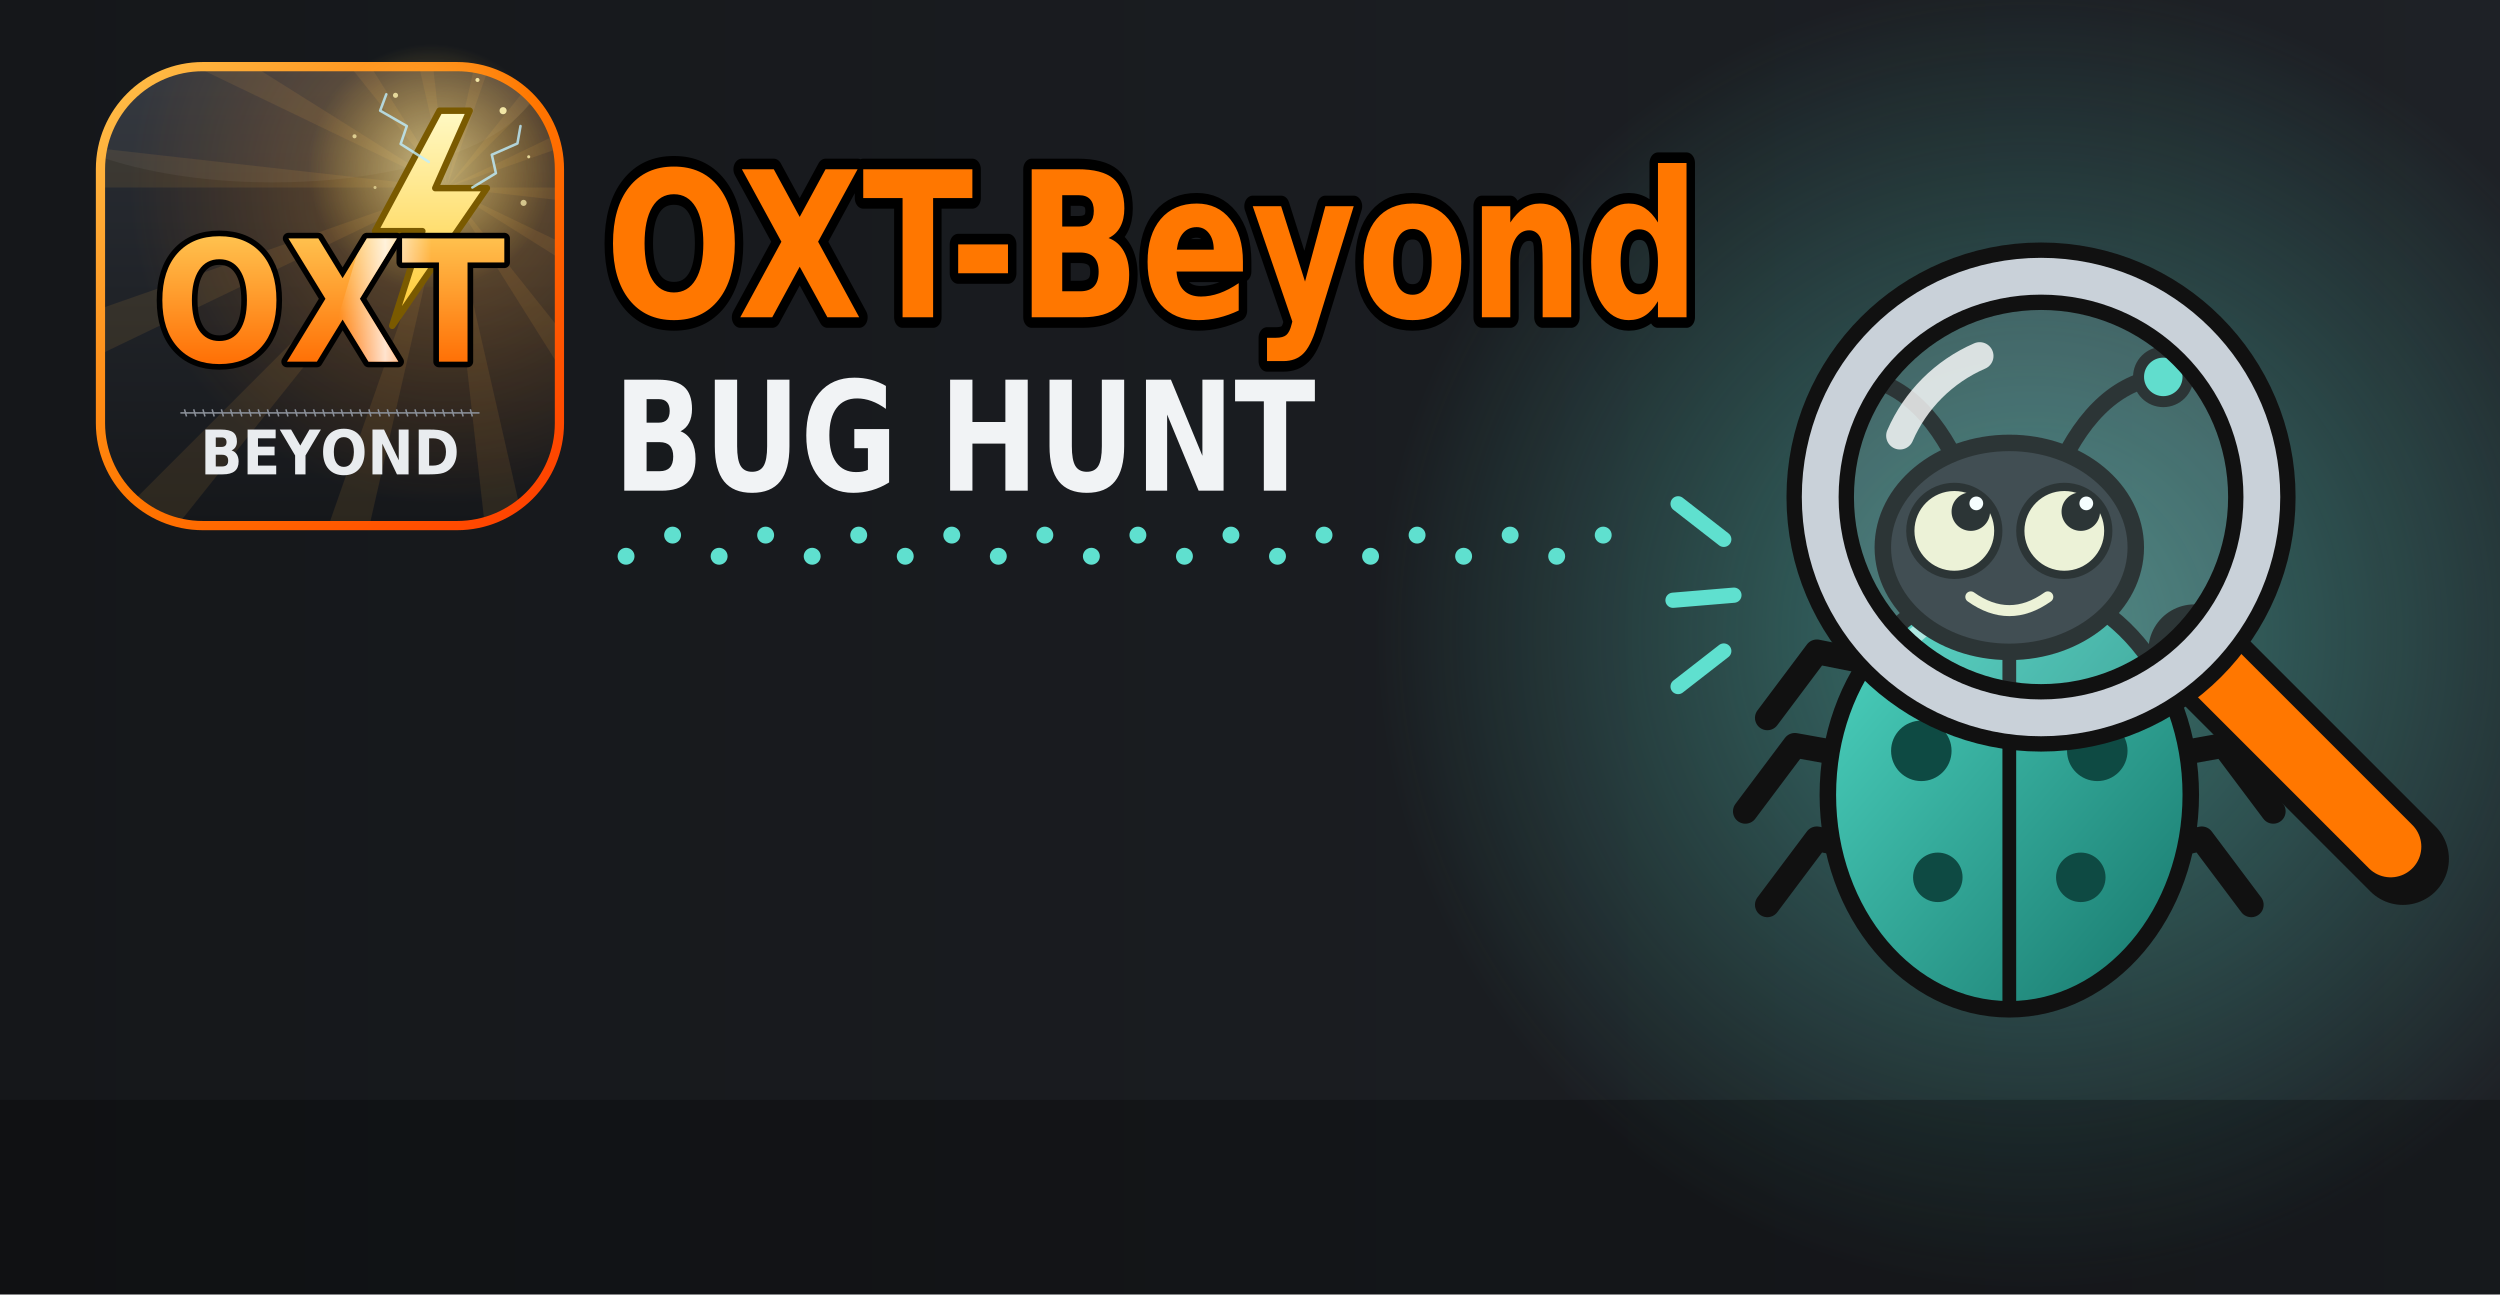
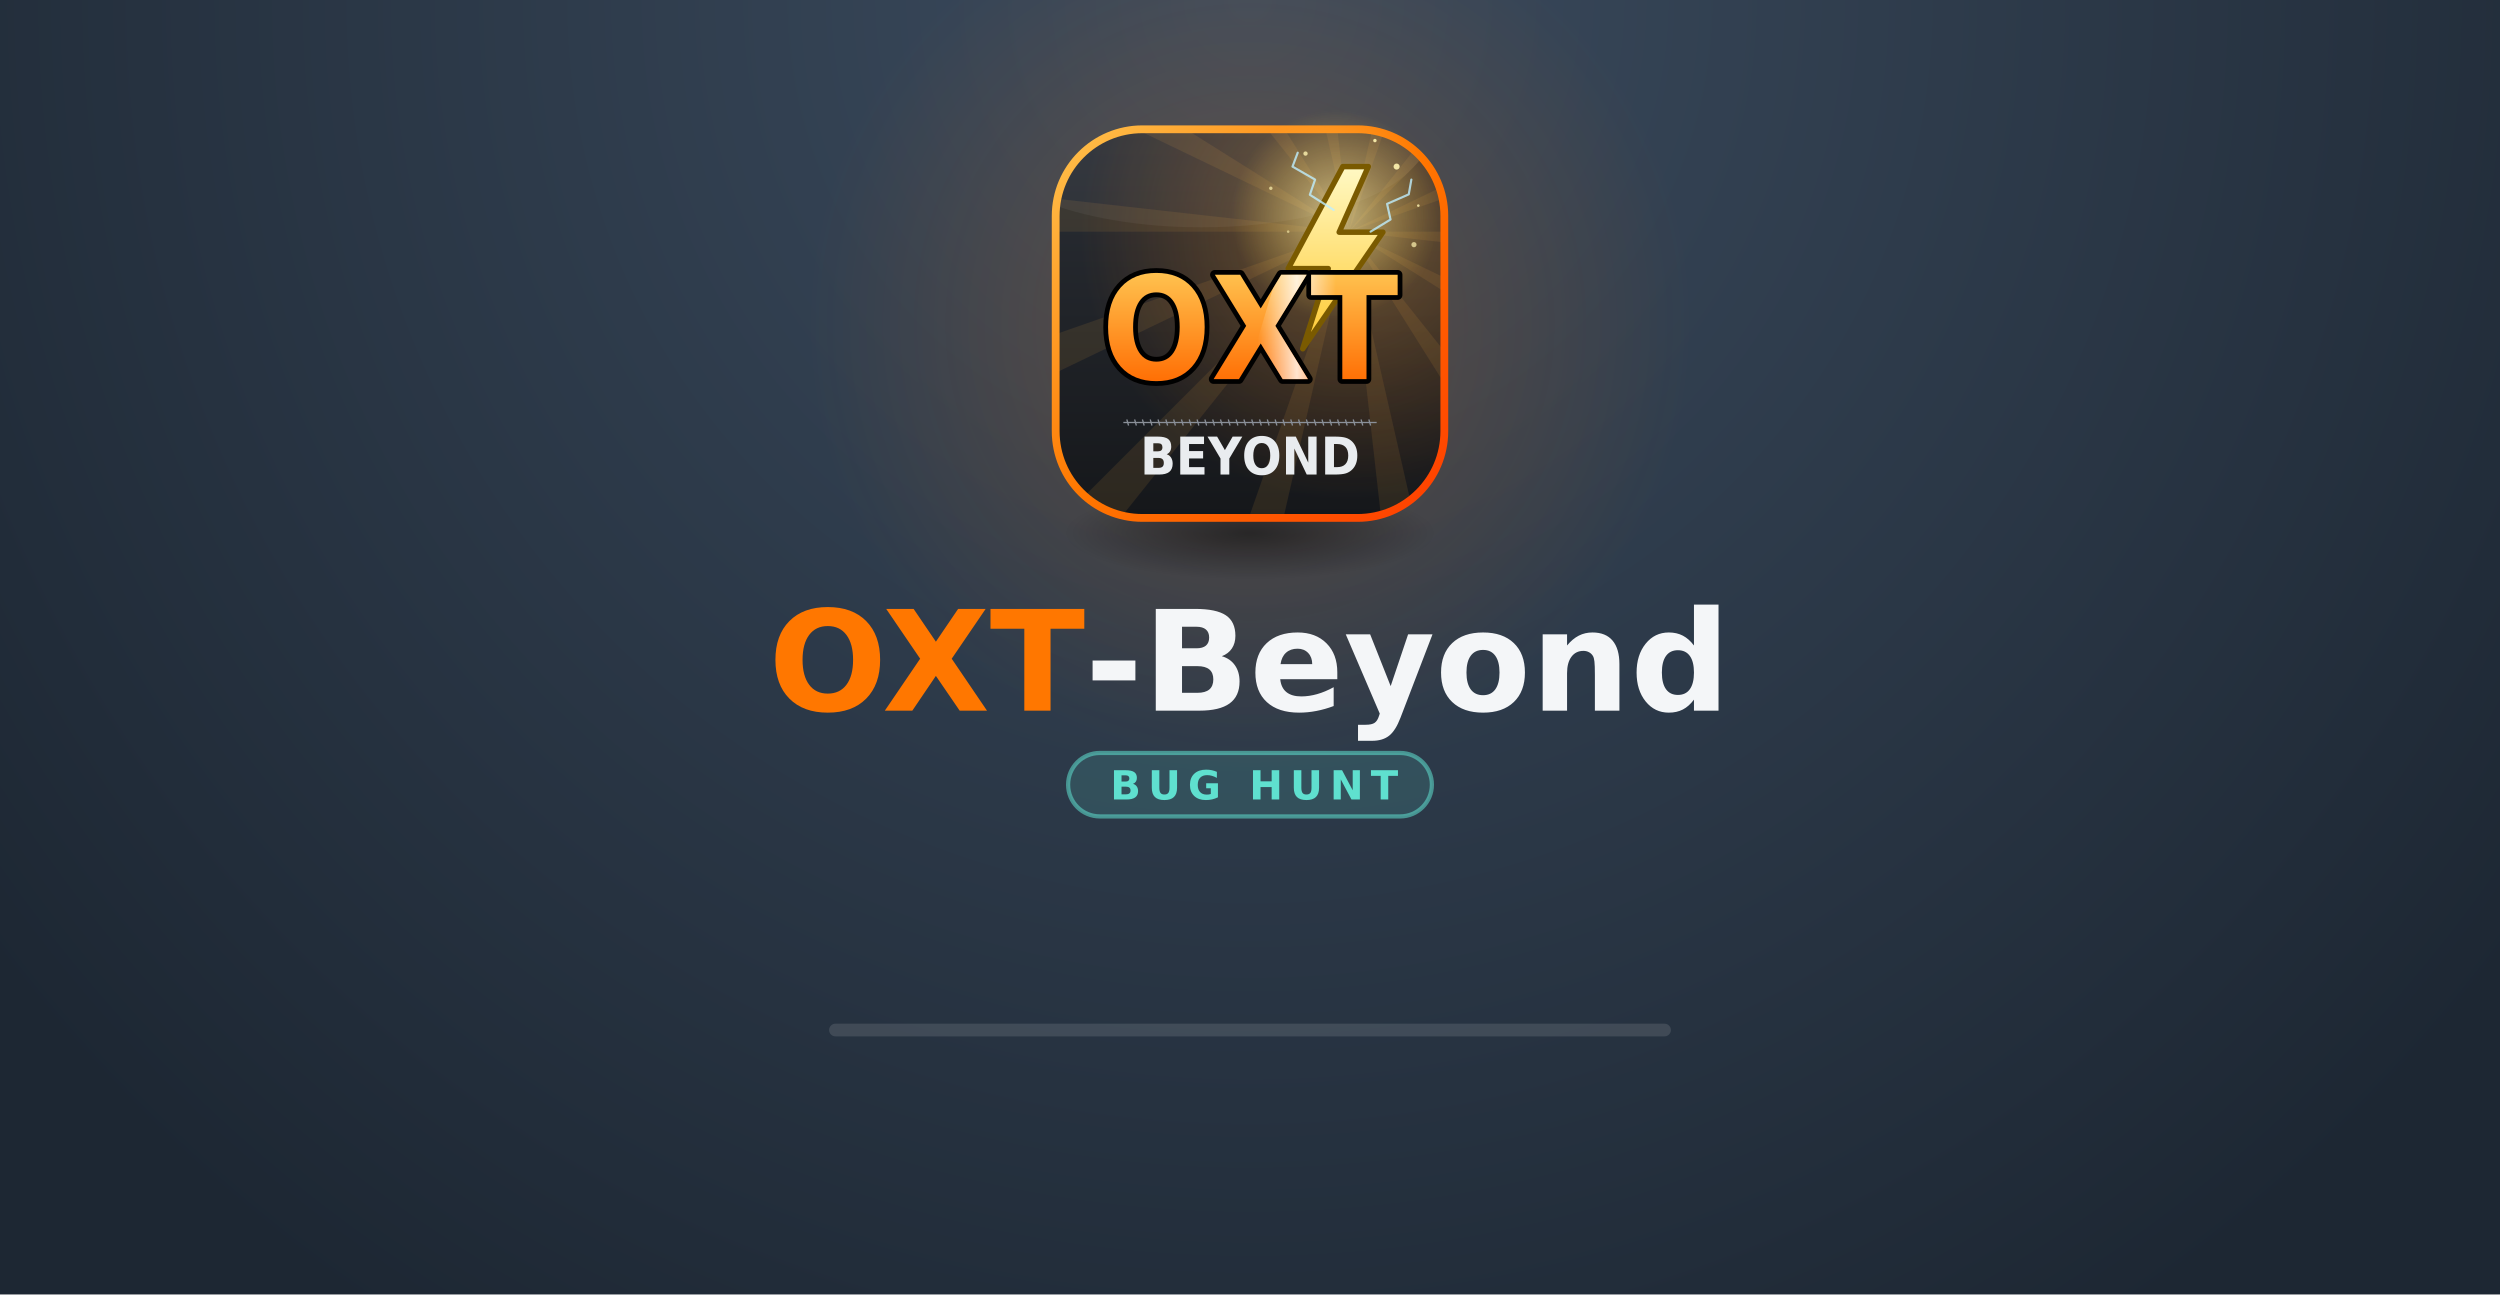
<svg xmlns="http://www.w3.org/2000/svg" width="1182" height="612" viewBox="0 0 1182 612">
  <defs>
-     <linearGradient id="sb" x1="0" y1="0" x2="1" y2="0">
-       <stop offset="0" stop-color="#15171A" />
-       <stop offset="1" stop-color="#1E2126" />
-     </linearGradient>
-     <radialGradient id="gl" cx="0.5" cy="0.5" r="0.5">
-       <stop offset="0" stop-color="#5FE0CF" stop-opacity="0.45" />
-       <stop offset="1" stop-color="#5FE0CF" stop-opacity="0" />
+     <radialGradient id="desk" gradientUnits="userSpaceOnUse" cx="591" cy="0" r="1000">
+       <stop offset="0" stop-color="#3B4B5E" />
+       <stop offset="0.75" stop-color="#1D2733" />
+     </radialGradient>
+     <radialGradient id="warm" cx="0.5" cy="0.5" r="0.5">
+       <stop offset="0" stop-color="#FF7700" stop-opacity="0.22" />
+       <stop offset="1" stop-color="#FF7700" stop-opacity="0" />
+     </radialGradient>
+     <radialGradient id="drop" cx="0.5" cy="0.5" r="0.5">
+       <stop offset="0" stop-color="#000" stop-opacity="0.45" />
+       <stop offset="1" stop-color="#000" stop-opacity="0" />
    </radialGradient>
  </defs>
-   <rect width="1182" height="612" fill="url(#sb)" />
-   <circle cx="960" cy="300" r="310" fill="url(#gl)" />
-   <g transform="translate(820,160) scale(1.3)">
-     <defs>
-       <linearGradient id="shell" x1="0" y1="0" x2="1" y2="1">
-         <stop offset="0" stop-color="#4FD8C4" />
-         <stop offset="1" stop-color="#16756A" />
-       </linearGradient>
-     </defs>
-     <path d="M100 128 L30 114 L12 138" stroke="#111" stroke-width="9" fill="none" stroke-linecap="round" stroke-linejoin="round" />
-     <path d="M100 128 L170 114 L188 138" stroke="#111" stroke-width="9" fill="none" stroke-linecap="round" stroke-linejoin="round" />
-     <path d="M100 162 L22 148 L4 172" stroke="#111" stroke-width="9" fill="none" stroke-linecap="round" stroke-linejoin="round" />
-     <path d="M100 162 L178 148 L196 172" stroke="#111" stroke-width="9" fill="none" stroke-linecap="round" stroke-linejoin="round" />
-     <path d="M100 196 L30 182 L12 206" stroke="#111" stroke-width="9" fill="none" stroke-linecap="round" stroke-linejoin="round" />
-     <path d="M100 196 L170 182 L188 206" stroke="#111" stroke-width="9" fill="none" stroke-linecap="round" stroke-linejoin="round" />
-     <path d="M84 52 Q70 18 46 14" stroke="#111" stroke-width="6" fill="none" stroke-linecap="round" />
-     <path d="M116 52 Q130 18 154 14" stroke="#111" stroke-width="6" fill="none" stroke-linecap="round" />
-     <circle cx="44" cy="14" r="9" fill="#4FD8C4" stroke="#111" stroke-width="4" />
-     <circle cx="156" cy="14" r="9" fill="#4FD8C4" stroke="#111" stroke-width="4" />
-     <ellipse cx="100" cy="166" rx="66" ry="78" fill="url(#shell)" stroke="#111" stroke-width="6" />
-     <path d="M100 96 V242" stroke="#111" stroke-width="5" />
-     <circle cx="68" cy="150" r="11" fill="#0E4A43" />
-     <circle cx="132" cy="150" r="11" fill="#0E4A43" />
-     <circle cx="74" cy="196" r="9" fill="#0E4A43" />
-     <circle cx="126" cy="196" r="9" fill="#0E4A43" />
-     <path d="M58 118 Q66 104 80 100" stroke="#FFFFFF" stroke-opacity="0.55" stroke-width="6" fill="none" stroke-linecap="round" />
-     <ellipse cx="100" cy="76" rx="46" ry="38" fill="#2A2E33" stroke="#111" stroke-width="6" />
-     <circle cx="80" cy="70" r="16" fill="#F4F1D0" stroke="#111" stroke-width="3" />
-     <circle cx="120" cy="70" r="16" fill="#F4F1D0" stroke="#111" stroke-width="3" />
-     <circle cx="86" cy="63" r="7" fill="#111" />
-     <circle cx="126" cy="63" r="7" fill="#111" />
-     <circle cx="88" cy="60" r="2.5" fill="#FFF" />
-     <circle cx="128" cy="60" r="2.5" fill="#FFF" />
-     <path d="M86 94 Q100 104 114 94" stroke="#F4F1D0" stroke-width="4" fill="none" stroke-linecap="round" />
-   </g>
-   <g transform="translate(815,255) scale(1.2)" stroke="#5FE0CF" stroke-width="6" stroke-linecap="round">
-     <path d="M0 0 L-18 -14" />
-     <path d="M4 22 L-20 24" />
-     <path d="M0 44 L-18 58" />
-   </g>
-   <g transform="translate(965,235) scale(1.45)">
-     <path d="M50 50 L118 118" stroke="#111" stroke-width="30" stroke-linecap="round" />
-     <path d="M56 56 L114 114" stroke="#FF7700" stroke-width="20" stroke-linecap="round" />
-     <circle cx="0" cy="0" r="72" fill="#BDF3FF" fill-opacity="0.16" stroke="#111" stroke-width="22" />
-     <circle cx="0" cy="0" r="72" fill="none" stroke="#C9D1D9" stroke-width="12" />
-     <path d="M-46 -20 A50 50 0 0 1 -20 -46" stroke="#FFFFFF" stroke-opacity="0.8" stroke-width="9" fill="none" stroke-linecap="round" />
-   </g>
-   <svg x="32" y="16" width="248" height="248" viewBox="0 0 1024 1024">
+   <rect width="1182" height="612" fill="url(#desk)" />
+   <circle cx="591" cy="153" r="210" fill="url(#warm)" />
+   <ellipse cx="591" cy="252" rx="88.2" ry="22" fill="url(#drop)" />
+   <svg x="486" y="48" width="210" height="210" viewBox="0 0 1024 1024">
    <style>
.tile { fill: url(#tile-fade); }
.rim { fill: none; stroke: url(#rim.fire); stroke-width: 18; }
.bolt { fill: url(#bolt.gold); stroke: #7A5A00; stroke-width: 3; stroke-linejoin: round; }
.outline { fill: #000000; stroke: #000000; stroke-width: 22; stroke-linejoin: round; }
.oxt { fill: url(#oxt-flame); }
.arc { fill: none; stroke: #BFEFFF; stroke-width: 5; stroke-linejoin: round; stroke-linecap: round; }
.tick { stroke: #8A9099; stroke-width: 3; }
.beyond { fill: #E9ECEF; }
</style>
    <defs>
      <linearGradient id="tile-fade" x1="0" y1="0" x2="0" y2="1">
        <stop offset="0" stop-color="#2B2F36" />
        <stop offset="1" stop-color="#15171A" />
      </linearGradient>
      <linearGradient id="rim.fire" gradientUnits="userSpaceOnUse" x1="64" y1="64" x2="960" y2="960">
        <stop offset="0" stop-color="#FFC24D" />
        <stop offset="0.5" stop-color="#FF7700" />
        <stop offset="1" stop-color="#FF3D00" />
      </linearGradient>
      <linearGradient id="bolt.gold" x1="0" y1="0" x2="0" y2="1">
        <stop offset="0" stop-color="#FFF9C4" />
        <stop offset="1" stop-color="#FFC92E" />
      </linearGradient>
      <linearGradient id="oxt-flame" gradientUnits="userSpaceOnUse" x1="0" y1="400" x2="0" y2="660">
        <stop offset="0" stop-color="#FFC04D" />
        <stop offset="1" stop-color="#FF6A00" />
      </linearGradient>
      <linearGradient id="shine-1" gradientUnits="userSpaceOnUse" x1="-90" y1="0" x2="90" y2="0">
        <stop offset="0" stop-color="#FFFFFF" stop-opacity="0" />
        <stop offset="0.5" stop-color="#FFFFFF" />
        <stop offset="1" stop-color="#FFFFFF" stop-opacity="0" />
      </linearGradient>
      <radialGradient id="glow-1" gradientUnits="userSpaceOnUse" cx="740" cy="300" r="620">
        <stop offset="0" stop-color="#FFB347" />
        <stop offset="1" stop-color="#FF7700" stop-opacity="0" />
      </radialGradient>
      <radialGradient id="halo-1" gradientUnits="userSpaceOnUse" cx="710" cy="260" r="240">
        <stop offset="0" stop-color="#FFF4B0" />
        <stop offset="1" stop-color="#FFD24D" stop-opacity="0" />
      </radialGradient>
      <clipPath id="tile.edge">
        <rect x="64" y="64" width="896" height="896" rx="200" />
      </clipPath>
      <clipPath id="oxt.letters">
        <path d="M296.1 440Q270.6 440 256.5 461Q242.5 481.9 242.5 520Q242.5 557.8 256.5 578.8Q270.6 599.7 296.1 599.7Q321.8 599.7 335.9 578.8Q349.9 557.8 349.9 520Q349.9 481.9 335.9 461Q321.8 440 296.1 440ZM296.1 395.1Q348.3 395.1 377.9 428.3Q407.5 461.5 407.5 520Q407.5 578.3 377.9 611.5Q348.3 644.7 296.1 644.7Q244.1 644.7 214.4 611.5Q184.8 578.3 184.8 520Q184.8 461.5 214.4 428.3Q244.1 395.1 296.1 395.1Z M570.4 517.2 645.5 640H587.3L536.7 557.8L486.5 640H428.1L503.2 517.2L431 399.4H489.3L536.7 476.9L584 399.4H642.6Z M652.9 399.4H852.4V446.3H780.6V640H724.8V446.3H652.9Z" />
      </clipPath>
    </defs>
    <rect class="tile" x="64" y="64" width="896" height="896" rx="200" />
    <g clip-path="url(#tile.edge)">
      <g opacity="0.1" transform="rotate(0 740 300)">
        <polygon points="740,300 1840,300 1833,423" fill="#FFB347" />
        <polygon points="740,300 1731,777 1671,885" fill="#FFB347" />
        <polygon points="740,300 1426,1160 1325,1231" fill="#FFB347" />
        <polygon points="740,300 985,1372 863,1393" fill="#FFB347" />
        <polygon points="740,300 495,1372 377,1338" fill="#FFB347" />
        <polygon points="740,300 54,1160 -38,1078" fill="#FFB347" />
        <polygon points="740,300 -251,777 -298,663" fill="#FFB347" />
        <polygon points="740,300 -360,300 -353,177" fill="#FFB347" />
        <polygon points="740,300 -251,-177 -191,-285" fill="#FFB347" />
        <polygon points="740,300 54,-560 155,-631" fill="#FFB347" />
        <polygon points="740,300 495,-772 617,-793" fill="#FFB347" />
        <polygon points="740,300 985,-772 1103,-738" fill="#FFB347" />
        <polygon points="740,300 1426,-560 1518,-478" fill="#FFB347" />
        <polygon points="740,300 1731,-177 1778,-63" fill="#FFB347" />
      </g>
      <rect x="64" y="64" width="896" height="896" fill="url(#glow-1)" opacity="0.34" />
      <ellipse cx="400" cy="80" rx="520" ry="210" fill="#FFFFFF" opacity="0.05" />
    </g>
    <rect class="rim" fill="none" stroke="#FF7700" stroke-width="18" x="64" y="64" width="896" height="896" rx="200" />
    <circle cx="710" cy="260" r="240" fill="url(#halo-1)" opacity="0.6" />
    <g transform="translate(600,150) scale(4.2)">
      <path class="bolt" fill="#FFE14D" stroke="#7A5A00" stroke-width="3" d="M30 0 L0 56 H22 L8 100 L52 36 H28 L44 0 Z" />
    </g>
    <polyline class="arc" stroke="#BFEFFF" stroke-width="5" fill="none" opacity="0.8" points="705,250 650,215 662,180 610,150 622,118" />
    <polyline class="arc" stroke="#BFEFFF" stroke-width="5" fill="none" opacity="0.8" points="790,300 836,272 828,236 878,214 884,180" />
    <path class="outline" fill="#000000" stroke="#000000" stroke-width="22" stroke-linejoin="round" d="M296.1 440Q270.6 440 256.5 461Q242.5 481.9 242.5 520Q242.5 557.8 256.5 578.8Q270.6 599.7 296.1 599.7Q321.8 599.7 335.9 578.8Q349.9 557.8 349.9 520Q349.9 481.9 335.9 461Q321.8 440 296.1 440ZM296.1 395.1Q348.3 395.1 377.9 428.3Q407.5 461.5 407.5 520Q407.5 578.3 377.9 611.5Q348.3 644.7 296.1 644.7Q244.1 644.7 214.4 611.5Q184.8 578.3 184.8 520Q184.8 461.5 214.4 428.3Q244.1 395.1 296.1 395.1Z" />
    <path class="outline" fill="#000000" stroke="#000000" stroke-width="22" stroke-linejoin="round" d="M570.4 517.2 645.5 640H587.3L536.7 557.8L486.5 640H428.1L503.2 517.2L431 399.4H489.3L536.7 476.9L584 399.4H642.6Z" />
    <path class="outline" fill="#000000" stroke="#000000" stroke-width="22" stroke-linejoin="round" d="M652.9 399.4H852.4V446.3H780.6V640H724.8V446.3H652.9Z" />
    <path class="oxt" fill="#FF7700" d="M296.1 440Q270.6 440 256.5 461Q242.5 481.9 242.5 520Q242.5 557.8 256.5 578.8Q270.6 599.7 296.1 599.7Q321.8 599.7 335.9 578.8Q349.9 557.8 349.9 520Q349.9 481.9 335.9 461Q321.8 440 296.1 440ZM296.1 395.1Q348.3 395.1 377.9 428.3Q407.5 461.5 407.5 520Q407.5 578.3 377.9 611.5Q348.3 644.7 296.1 644.7Q244.1 644.7 214.4 611.5Q184.8 578.3 184.8 520Q184.8 461.5 214.4 428.3Q244.1 395.1 296.1 395.1Z" />
    <path class="oxt" fill="#FF7700" d="M570.4 517.2 645.5 640H587.3L536.7 557.8L486.5 640H428.1L503.2 517.2L431 399.4H489.3L536.7 476.9L584 399.4H642.6Z" />
    <path class="oxt" fill="#FF7700" d="M652.9 399.4H852.4V446.3H780.6V640H724.8V446.3H652.9Z" />
    <g clip-path="url(#oxt.letters)">
      <polygon transform="translate(620 0)" points="-40,380 130,380 40,680 -130,680" fill="url(#shine-1)" opacity="0.8" />
    </g>
    <path class="tick" stroke="#8A9099" stroke-width="3" d="M220 740 H804" />
    <path class="tick" stroke="#8A9099" stroke-width="3" d="M228 733 L232 747" />
    <path class="tick" stroke="#8A9099" stroke-width="3" d="M246 733 L250 747" />
    <path class="tick" stroke="#8A9099" stroke-width="3" d="M264 733 L268 747" />
    <path class="tick" stroke="#8A9099" stroke-width="3" d="M282 733 L286 747" />
    <path class="tick" stroke="#8A9099" stroke-width="3" d="M300 733 L304 747" />
    <path class="tick" stroke="#8A9099" stroke-width="3" d="M318 733 L322 747" />
    <path class="tick" stroke="#8A9099" stroke-width="3" d="M336 733 L340 747" />
    <path class="tick" stroke="#8A9099" stroke-width="3" d="M354 733 L358 747" />
    <path class="tick" stroke="#8A9099" stroke-width="3" d="M372 733 L376 747" />
    <path class="tick" stroke="#8A9099" stroke-width="3" d="M390 733 L394 747" />
    <path class="tick" stroke="#8A9099" stroke-width="3" d="M408 733 L412 747" />
    <path class="tick" stroke="#8A9099" stroke-width="3" d="M426 733 L430 747" />
    <path class="tick" stroke="#8A9099" stroke-width="3" d="M444 733 L448 747" />
    <path class="tick" stroke="#8A9099" stroke-width="3" d="M462 733 L466 747" />
    <path class="tick" stroke="#8A9099" stroke-width="3" d="M480 733 L484 747" />
    <path class="tick" stroke="#8A9099" stroke-width="3" d="M498 733 L502 747" />
    <path class="tick" stroke="#8A9099" stroke-width="3" d="M516 733 L520 747" />
    <path class="tick" stroke="#8A9099" stroke-width="3" d="M534 733 L538 747" />
    <path class="tick" stroke="#8A9099" stroke-width="3" d="M552 733 L556 747" />
    <path class="tick" stroke="#8A9099" stroke-width="3" d="M570 733 L574 747" />
    <path class="tick" stroke="#8A9099" stroke-width="3" d="M588 733 L592 747" />
    <path class="tick" stroke="#8A9099" stroke-width="3" d="M606 733 L610 747" />
    <path class="tick" stroke="#8A9099" stroke-width="3" d="M624 733 L628 747" />
    <path class="tick" stroke="#8A9099" stroke-width="3" d="M642 733 L646 747" />
    <path class="tick" stroke="#8A9099" stroke-width="3" d="M660 733 L664 747" />
    <path class="tick" stroke="#8A9099" stroke-width="3" d="M678 733 L682 747" />
    <path class="tick" stroke="#8A9099" stroke-width="3" d="M696 733 L700 747" />
    <path class="tick" stroke="#8A9099" stroke-width="3" d="M714 733 L718 747" />
    <path class="tick" stroke="#8A9099" stroke-width="3" d="M732 733 L736 747" />
    <path class="tick" stroke="#8A9099" stroke-width="3" d="M750 733 L754 747" />
    <path class="tick" stroke="#8A9099" stroke-width="3" d="M768 733 L772 747" />
    <path class="tick" stroke="#8A9099" stroke-width="3" d="M786 733 L790 747" />
    <path class="beyond" fill="#E9ECEF" d="M300.4 806.4Q305.2 806.4 307.7 804Q310.1 801.7 310.1 797.1Q310.1 792.6 307.7 790.2Q305.2 787.9 300.4 787.9H289.1V806.4ZM301.1 844.6Q307.2 844.6 310.3 841.8Q313.3 838.9 313.3 833.1Q313.3 827.4 310.3 824.6Q307.2 821.7 301.1 821.7H289.1V844.6ZM319.9 813.2Q326.5 815.3 330.1 821Q333.7 826.7 333.7 834.9Q333.7 847.6 326 853.8Q318.3 860 302.5 860H268.8V772.5H299.3Q315.7 772.5 323.1 778Q330.4 783.5 330.4 795.7Q330.4 802.1 327.7 806.5Q325.1 811 319.9 813.2Z" />
    <path class="beyond" fill="#E9ECEF" d="M351.2 772.5H406V789.6H371.5V805.9H403.9V822.9H371.5V842.9H407.1V860H351.2Z" />
    <path class="beyond" fill="#E9ECEF" d="M414 772.5H436.2L454.1 803.7L472 772.5H494.3L464.3 823.1V860H444V823.1Z" />
    <path class="beyond" fill="#E9ECEF" d="M539.1 787.3Q529.8 787.3 524.7 794.9Q519.6 802.5 519.6 816.3Q519.6 830.1 524.7 837.7Q529.8 845.4 539.1 845.4Q548.4 845.4 553.6 837.7Q558.7 830.1 558.7 816.3Q558.7 802.5 553.6 794.9Q548.4 787.3 539.1 787.3ZM539.1 770.9Q558.1 770.9 568.8 783Q579.6 795.1 579.6 816.3Q579.6 837.6 568.8 849.6Q558.1 861.7 539.1 861.7Q520.2 861.7 509.4 849.6Q498.6 837.6 498.6 816.3Q498.6 795.1 509.4 783Q520.2 770.9 539.1 770.9Z" />
    <path class="beyond" fill="#E9ECEF" d="M595 772.5H617.6L646.3 832.5V772.5H665.5V860H642.8L614.2 800V860H595Z" />
    <path class="beyond" fill="#E9ECEF" d="M705.6 789.6V842.9H712.9Q725.4 842.9 731.9 836.1Q738.5 829.2 738.5 816.2Q738.5 803.2 732 796.4Q725.4 789.6 712.9 789.6ZM685.3 772.5H706.7Q724.7 772.5 733.5 775.4Q742.2 778.2 748.5 785Q754.1 790.9 756.7 798.7Q759.4 806.4 759.4 816.2Q759.4 826.1 756.7 833.8Q754.1 841.6 748.5 847.5Q742.2 854.3 733.3 857.2Q724.5 860 706.7 860H685.3Z" />
    <circle cx="850" cy="150" r="7" fill="#FFF4B0" opacity="0.9" />
    <circle cx="640" cy="120" r="5" fill="#FFF4B0" opacity="0.8" />
    <circle cx="890" cy="330" r="6" fill="#FFF4B0" opacity="0.7" />
    <circle cx="560" cy="200" r="4" fill="#FFF4B0" opacity="0.7" />
    <circle cx="800" cy="90" r="4" fill="#FFF4B0" opacity="0.9" />
    <circle cx="900" cy="240" r="3" fill="#FFF4B0" opacity="0.8" />
    <circle cx="600" cy="300" r="3" fill="#FFF4B0" opacity="0.6" />
  </svg>
-   <text transform="translate(286,150) scale(0.8,1)" font-family="DejaVu Sans" font-weight="bold" font-size="96" text-anchor="start" fill="#000" stroke="#000" stroke-width="10" stroke-linejoin="round">OXT-Beyond</text>
-   <text transform="translate(286,150) scale(0.8,1)" font-family="DejaVu Sans" font-weight="bold" font-size="96" text-anchor="start" fill="#FF7700">OXT-Beyond</text>
-   <text transform="translate(290,232) scale(0.78,1)" font-family="DejaVu Sans" font-weight="bold" font-size="72" text-anchor="start" fill="#F1F3F5">BUG HUNT</text>
-   <circle cx="296" cy="263" r="4" fill="#5FE0CF" />
-   <circle cx="318" cy="253" r="4" fill="#5FE0CF" />
-   <circle cx="340" cy="263" r="4" fill="#5FE0CF" />
-   <circle cx="362" cy="253" r="4" fill="#5FE0CF" />
-   <circle cx="384" cy="263" r="4" fill="#5FE0CF" />
-   <circle cx="406" cy="253" r="4" fill="#5FE0CF" />
-   <circle cx="428" cy="263" r="4" fill="#5FE0CF" />
-   <circle cx="450" cy="253" r="4" fill="#5FE0CF" />
-   <circle cx="472" cy="263" r="4" fill="#5FE0CF" />
-   <circle cx="494" cy="253" r="4" fill="#5FE0CF" />
-   <circle cx="516" cy="263" r="4" fill="#5FE0CF" />
-   <circle cx="538" cy="253" r="4" fill="#5FE0CF" />
-   <circle cx="560" cy="263" r="4" fill="#5FE0CF" />
-   <circle cx="582" cy="253" r="4" fill="#5FE0CF" />
-   <circle cx="604" cy="263" r="4" fill="#5FE0CF" />
-   <circle cx="626" cy="253" r="4" fill="#5FE0CF" />
-   <circle cx="648" cy="263" r="4" fill="#5FE0CF" />
-   <circle cx="670" cy="253" r="4" fill="#5FE0CF" />
-   <circle cx="692" cy="263" r="4" fill="#5FE0CF" />
-   <circle cx="714" cy="253" r="4" fill="#5FE0CF" />
-   <circle cx="736" cy="263" r="4" fill="#5FE0CF" />
-   <circle cx="758" cy="253" r="4" fill="#5FE0CF" />
-   <rect x="0" y="520" width="1182" height="92" fill="#000" fill-opacity="0.25" />
+   <text x="513" y="336" text-anchor="end" font-family="DejaVu Sans" font-weight="bold" font-size="66" fill="#FF7700">OXT</text>
+   <text x="513" y="336" font-family="DejaVu Sans" font-weight="bold" font-size="66" fill="#F4F6F8">-Beyond</text>
+   <rect x="505" y="356" width="172" height="30" rx="15" fill="#5FE0CF" fill-opacity="0.14" stroke="#5FE0CF" stroke-opacity="0.55" stroke-width="2" />
+   <text x="593" y="378" text-anchor="middle" font-family="DejaVu Sans" font-weight="bold" font-size="19" letter-spacing="3.4" fill="#5FE0CF">BUG HUNT</text>
+   <rect x="392" y="484" width="398" height="6" rx="3" fill="#FFFFFF" fill-opacity="0.12" />
</svg>
